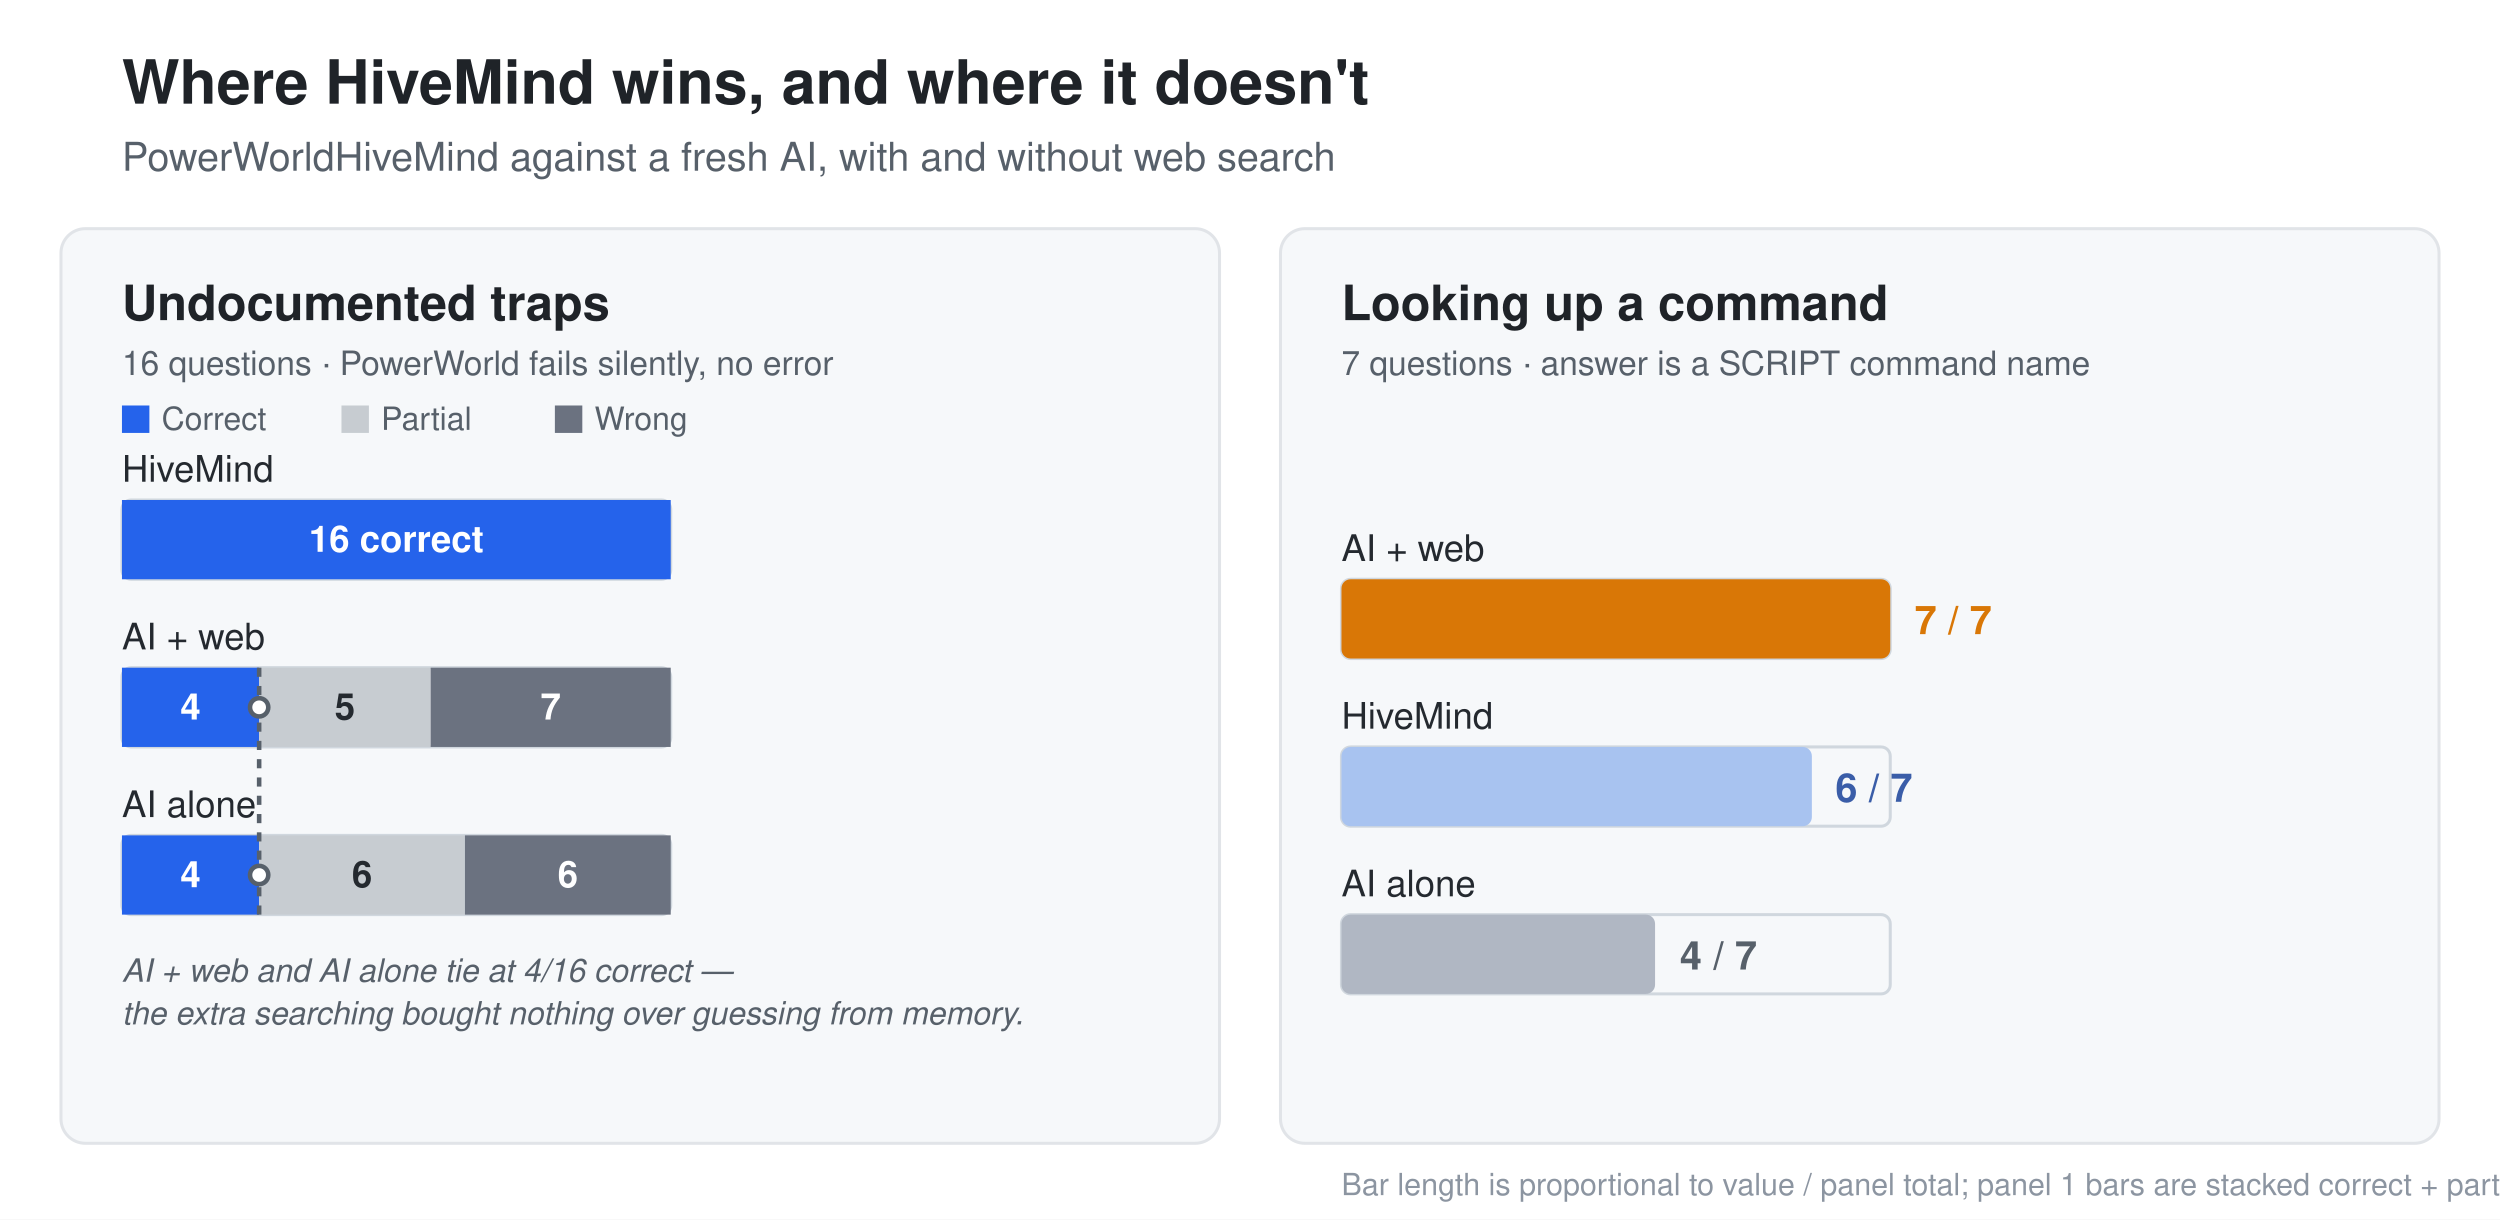
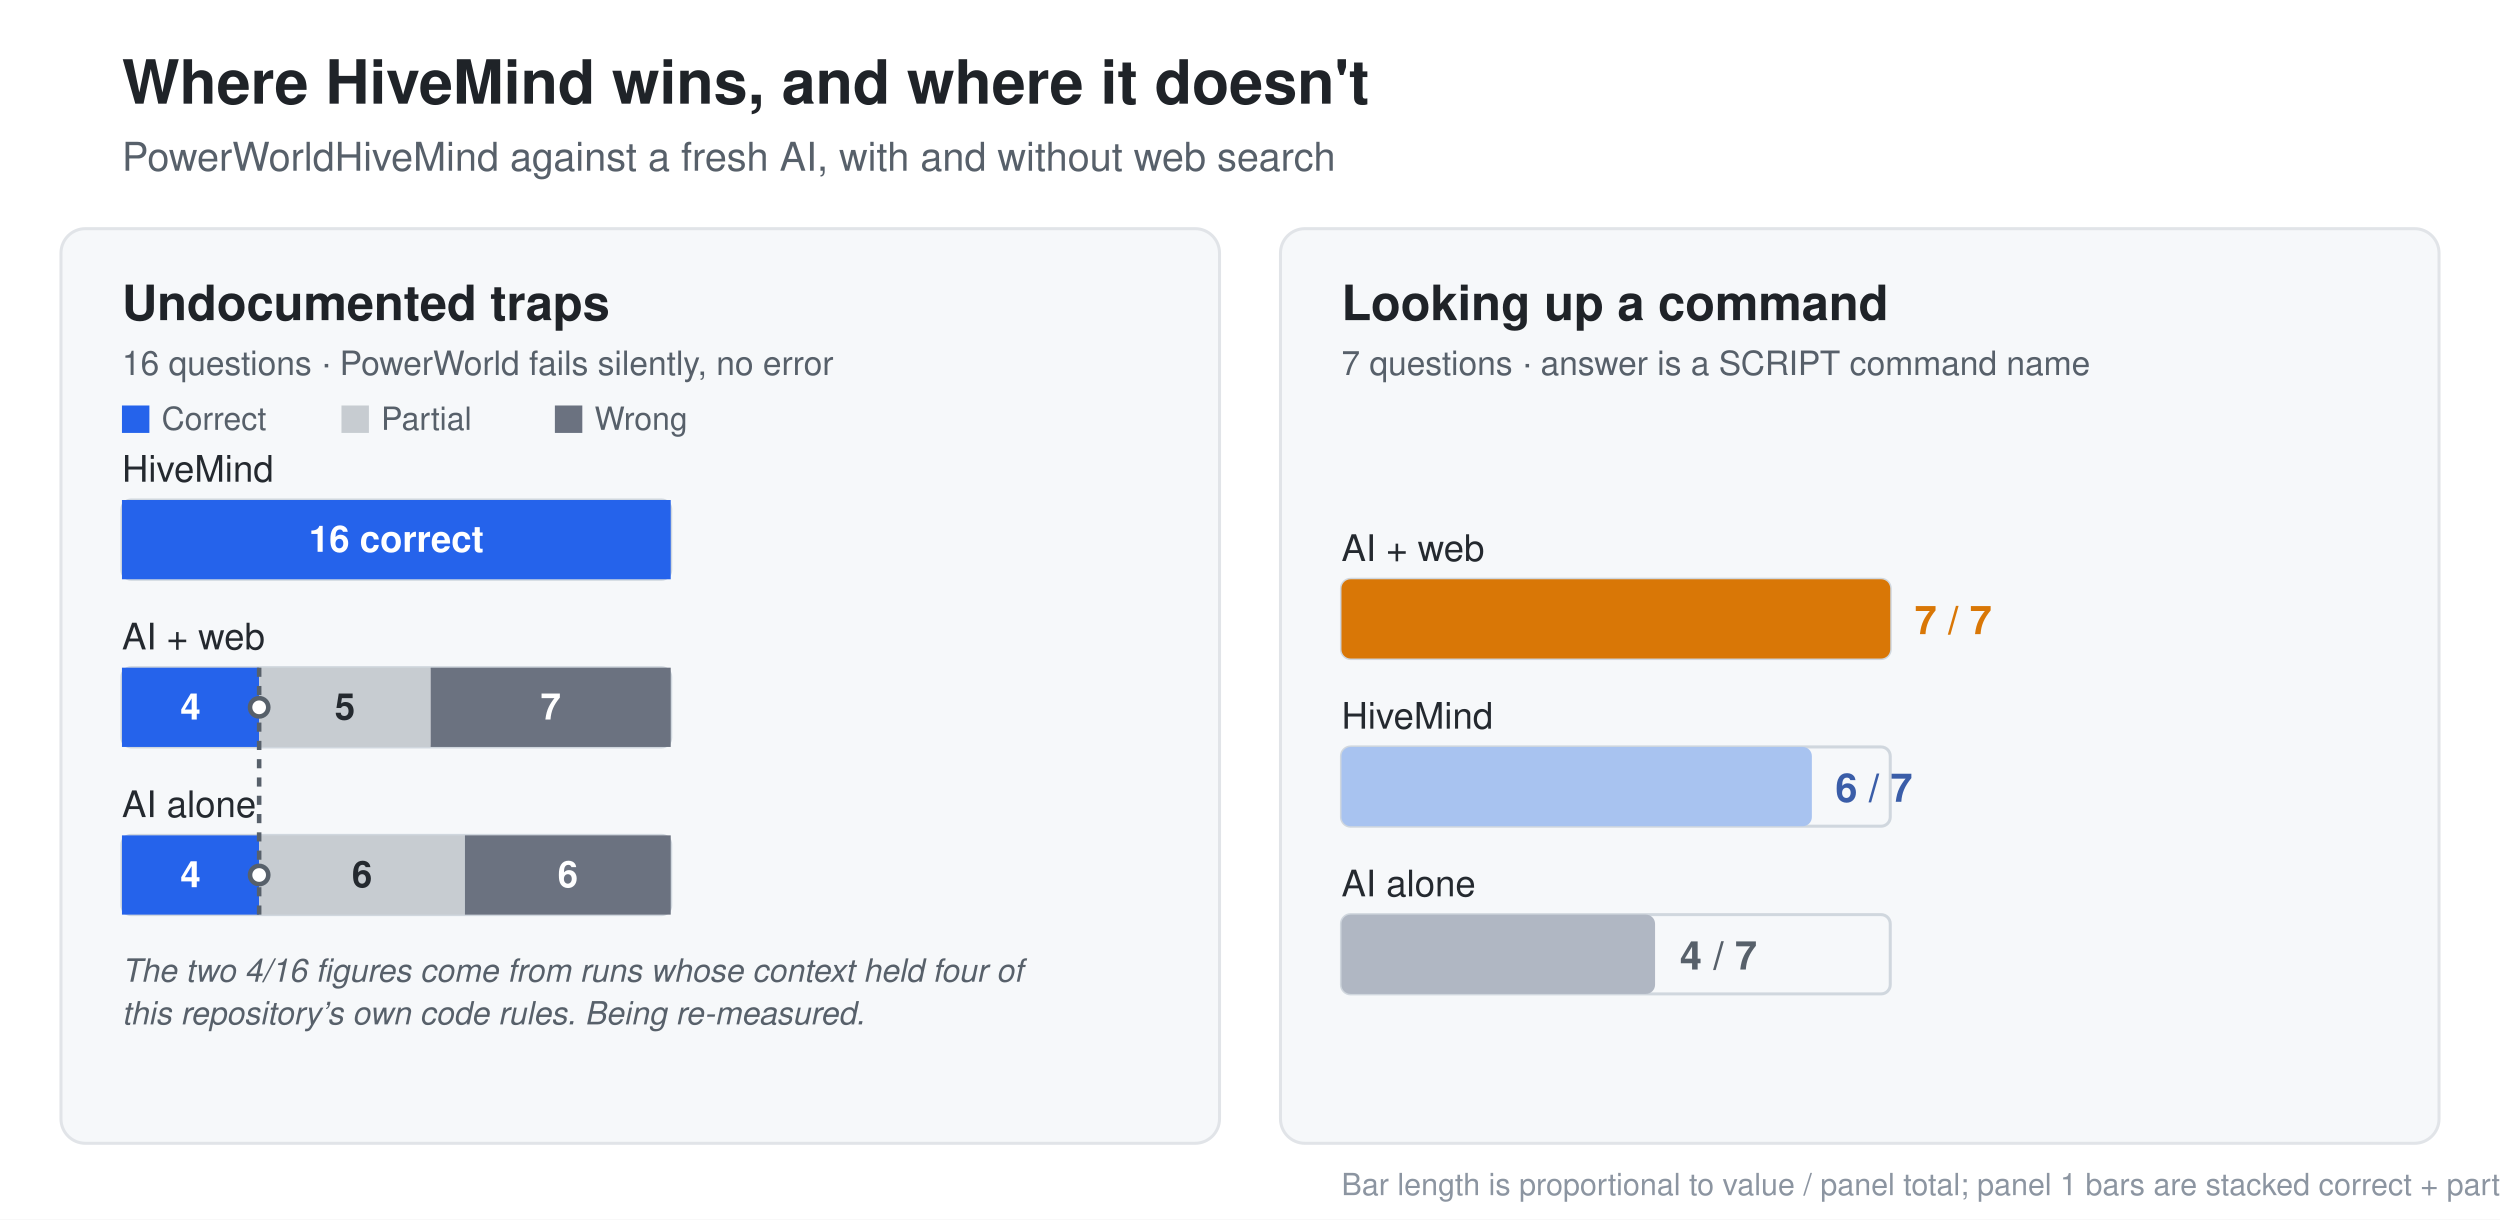
<svg xmlns="http://www.w3.org/2000/svg" width="820" height="400" viewBox="0 0 820 400" font-family="-apple-system,BlinkMacSystemFont,Segoe UI,Helvetica,Arial,sans-serif">
  <rect x="0" y="0" width="820" height="400" fill="#ffffff" />
  <text x="40" y="34" font-size="20" font-weight="700" fill="#1f2328">Where HiveMind wins, and where it doesn't</text>
  <text x="40" y="56" font-size="13" fill="#57606a">PowerWorldHiveMind against a fresh AI, with and without web search</text>
  <rect x="20" y="75" width="380" height="300" rx="8" fill="#f6f8fa" stroke="#e1e4e8" stroke-width="1" />
  <text x="40" y="105" font-size="16" font-weight="700" fill="#1f2328">Undocumented traps</text>
  <text x="40" y="123" font-size="11" fill="#57606a">16 questions · PowerWorld fails silently, no error</text>
  <rect x="40" y="133" width="9" height="9" fill="#2563eb" />
  <text x="53" y="141" font-size="10.5" fill="#57606a">Correct</text>
  <rect x="112" y="133" width="9" height="9" fill="#c7ccd1" />
  <text x="125" y="141" font-size="10.5" fill="#57606a">Partial</text>
  <rect x="182" y="133" width="9" height="9" fill="#6b7280" />
  <text x="195" y="141" font-size="10.5" fill="#57606a">Wrong</text>
  <text x="40" y="158" font-size="12" fill="#24292f">HiveMind</text>
  <rect x="40" y="164" width="180" height="26" rx="3" fill="none" stroke="#d0d7de" stroke-width="1" />
  <rect x="40" y="164" width="180.00" height="26" fill="#2563eb" />
  <text x="130" y="181" font-size="12" font-weight="700" fill="#ffffff" text-anchor="middle">16 correct</text>
  <text x="40" y="213" font-size="12" fill="#24292f">AI + web</text>
  <rect x="40" y="219" width="180" height="26" rx="3" fill="none" stroke="#d0d7de" stroke-width="1" />
  <rect x="40.00" y="219" width="45.00" height="26" fill="#2563eb" />
  <rect x="85.00" y="219" width="56.25" height="26" fill="#c7ccd1" />
  <rect x="141.25" y="219" width="78.75" height="26" fill="#6b7280" />
  <text x="62.5" y="236" font-size="12" font-weight="700" fill="#ffffff" text-anchor="middle">4</text>
  <text x="113.125" y="236" font-size="12" font-weight="700" fill="#24292f" text-anchor="middle">5</text>
  <text x="180.625" y="236" font-size="12" font-weight="700" fill="#ffffff" text-anchor="middle">7</text>
  <text x="40" y="268" font-size="12" fill="#24292f">AI alone</text>
  <rect x="40" y="274" width="180" height="26" rx="3" fill="none" stroke="#d0d7de" stroke-width="1" />
  <rect x="40.00" y="274" width="45.00" height="26" fill="#2563eb" />
  <rect x="85.00" y="274" width="67.50" height="26" fill="#c7ccd1" />
  <rect x="152.50" y="274" width="67.50" height="26" fill="#6b7280" />
  <text x="62.5" y="291" font-size="12" font-weight="700" fill="#ffffff" text-anchor="middle">4</text>
  <text x="118.75" y="291" font-size="12" font-weight="700" fill="#24292f" text-anchor="middle">6</text>
  <text x="186.25" y="291" font-size="12" font-weight="700" fill="#ffffff" text-anchor="middle">6</text>
  <line x1="85" y1="219" x2="85" y2="300" stroke="#57606a" stroke-width="1.5" stroke-dasharray="3,3" />
  <circle cx="85" cy="232" r="3" fill="#ffffff" stroke="#57606a" stroke-width="1.5" />
  <circle cx="85" cy="287" r="3" fill="#ffffff" stroke="#57606a" stroke-width="1.5" />
-   <text x="40" y="322" font-size="10.5" font-style="italic" fill="#57606a">AI + web and AI alone tie at 4/16 correct —</text>
-   <text x="40" y="336" font-size="10.5" font-style="italic" fill="#57606a">the extra searching bought nothing over guessing from memory.</text>
+   <text x="40" y="322" font-size="10.5" font-style="italic" fill="#57606a">The two 4/16 figures come from runs whose context held four of</text>
+   <text x="40" y="336" font-size="10.5" font-style="italic" fill="#57606a">this repository’s own code rules. Being re-measured.</text>
  <rect x="420" y="75" width="380" height="300" rx="8" fill="#f6f8fa" stroke="#e1e4e8" stroke-width="1" />
  <text x="440" y="105" font-size="16" font-weight="700" fill="#1f2328">Looking up a command</text>
  <text x="440" y="123" font-size="11" fill="#57606a">7 questions · answer is a SCRIPT command name</text>
  <text x="440" y="184" font-size="12" fill="#24292f">AI + web</text>
  <rect x="440" y="190" width="180" height="26" rx="3" fill="none" stroke="#d0d7de" stroke-width="1" />
  <rect x="440" y="190" width="180.00" height="26" rx="3" fill="#d97706" />
  <text x="628" y="208" font-size="13" font-weight="700" fill="#d97706">7 / 7</text>
  <text x="440" y="239" font-size="12" fill="#24292f">HiveMind</text>
  <rect x="440" y="245" width="180" height="26" rx="3" fill="none" stroke="#d0d7de" stroke-width="1" />
  <rect x="440" y="245" width="154.29" height="26" rx="3" fill="#a8c3f0" />
  <text x="602" y="263" font-size="13" font-weight="600" fill="#3a5da8">6 / 7</text>
  <text x="440" y="294" font-size="12" fill="#24292f">AI alone</text>
  <rect x="440" y="300" width="180" height="26" rx="3" fill="none" stroke="#d0d7de" stroke-width="1" />
  <rect x="440" y="300" width="102.86" height="26" rx="3" fill="#b0b7c3" />
  <text x="551" y="318" font-size="13" font-weight="600" fill="#57606a">4 / 7</text>
  <text x="440" y="392" font-size="10" fill="#8c95a1">Bar length is proportional to value / panel total; panel 1 bars are stacked correct + partial + wrong.</text>
</svg>
